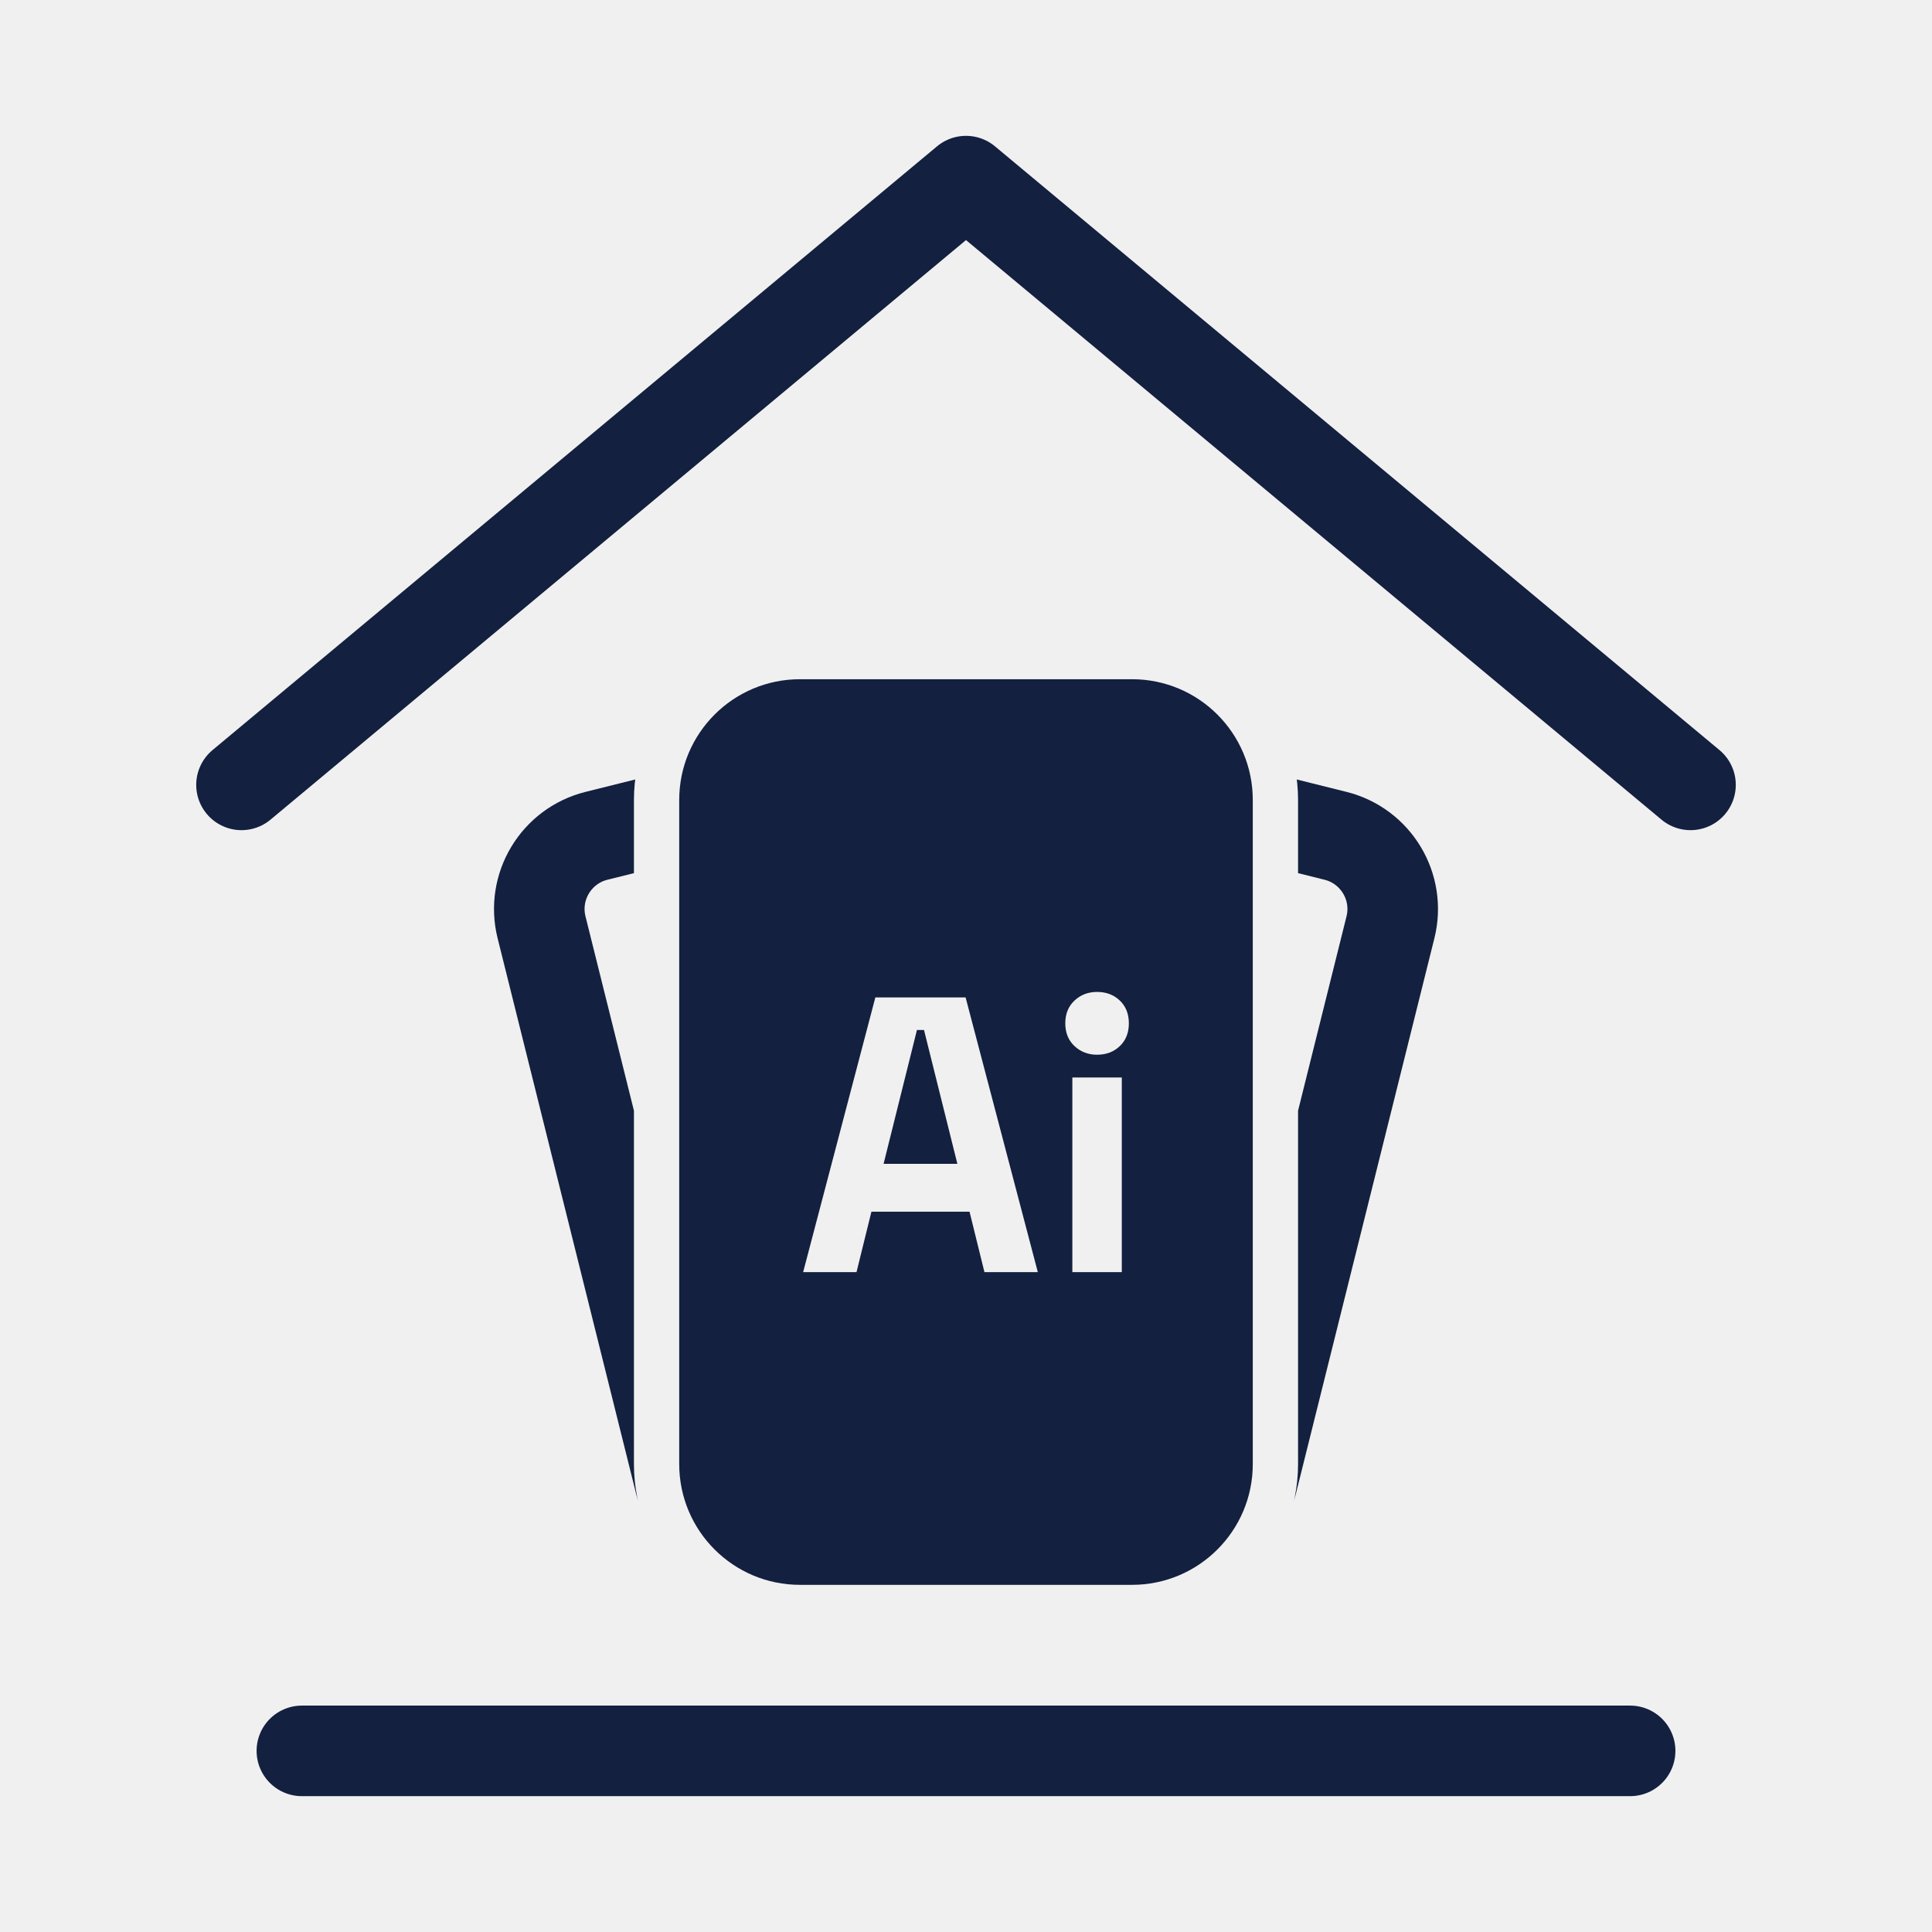
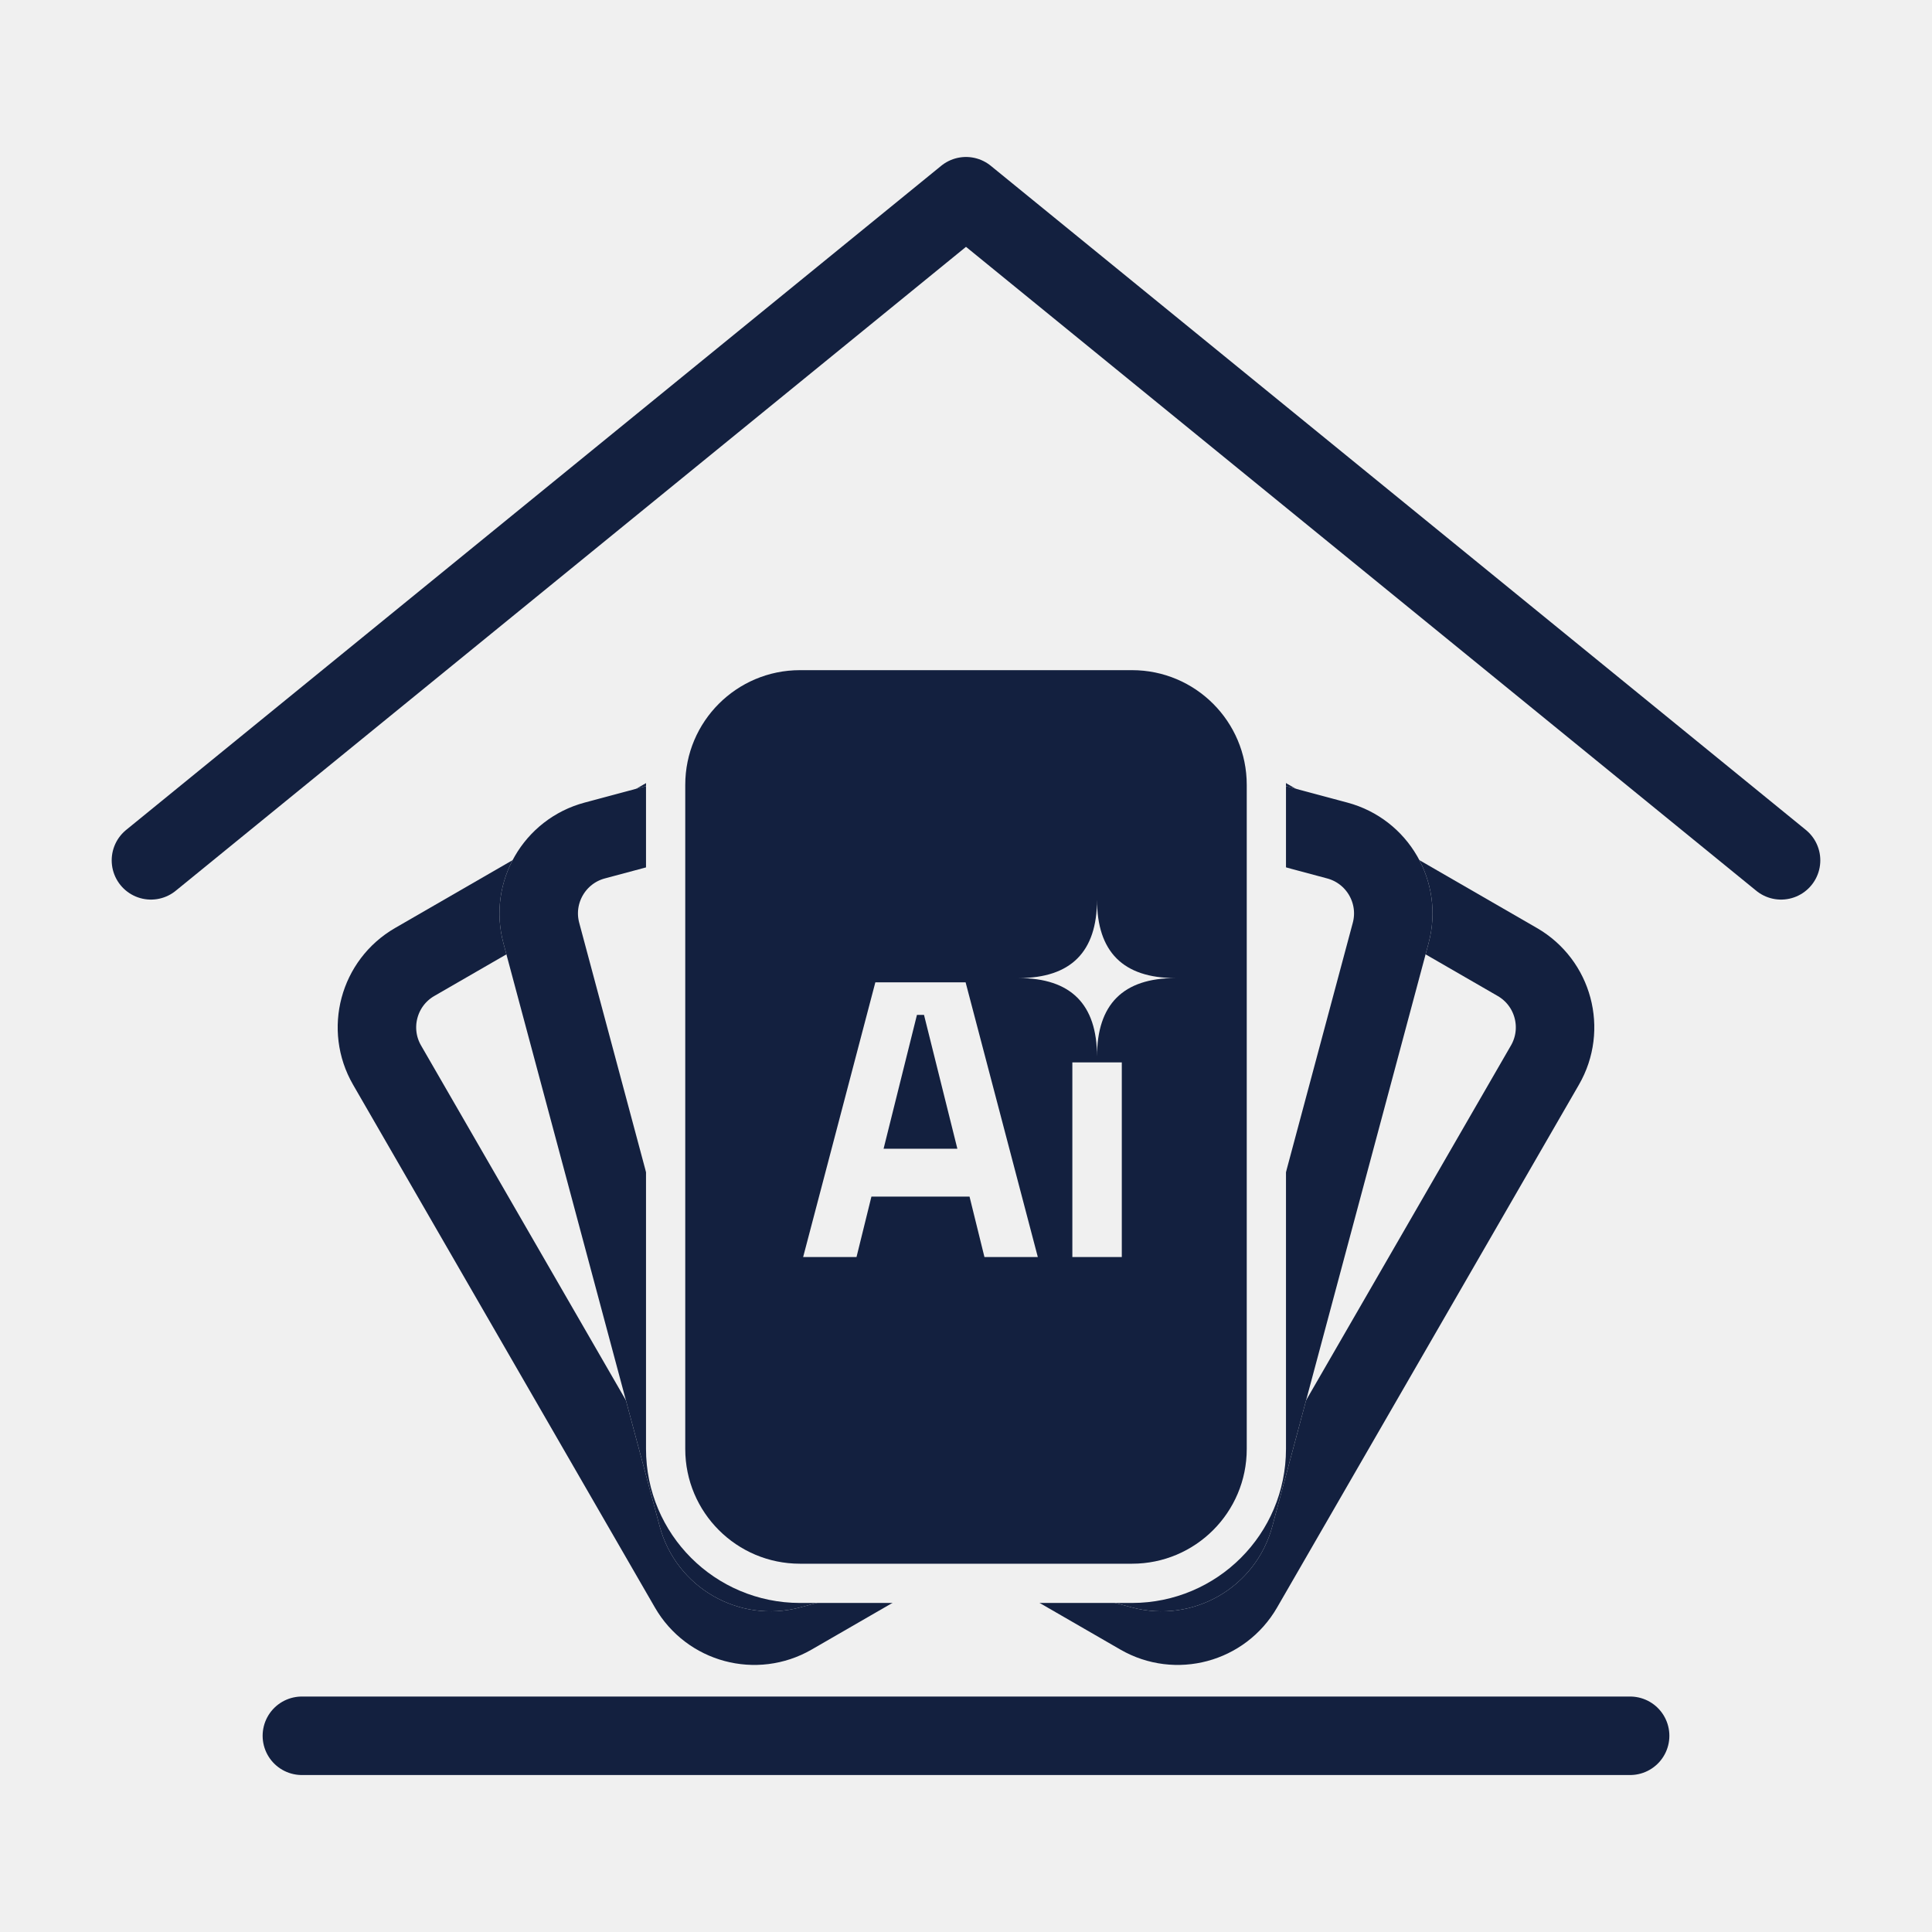
- <svg xmlns="http://www.w3.org/2000/svg" width="64" height="64" viewBox="0 0 64 64" role="img" aria-label="Ai Deal Deck">
+ <svg xmlns="http://www.w3.org/2000/svg" width="64" height="64" viewBox="0 0 64 64" role="img" aria-label="AiDealDeck">
  <g transform="translate(0.0 0.0) scale(1.0)">
    <defs>
-       <clipPath id="k" clipPathUnits="userSpaceOnUse">
-         <path clip-rule="evenodd" d="M-10 -10 H74 V74 H-10 Z M26.5 20.0 H37.5 A5.5 5.5 0 0 1 43.0 25.5 V47.5 A5.5 5.5 0 0 1 37.5 53.0 H26.5 A5.5 5.5 0 0 1 21.0 47.5 V25.5 A5.5 5.5 0 0 1 26.5 20.0 Z" />
-       </clipPath>
+       <mask id="k0" maskUnits="userSpaceOnUse" x="-20" y="-20" width="104" height="104">
+         <rect x="-20" y="-20" width="104" height="104" fill="#fff" />
+         <rect x="24" y="25" width="16" height="25" rx="2.5" transform="rotate(30 32 52)" fill="#000" stroke="#000" stroke-width="2.6" />
+         <rect x="24" y="25" width="16" height="25" rx="2.5" transform="rotate(-15 32 52)" fill="#000" stroke="#000" stroke-width="2.6" />
+         <rect x="24" y="25" width="16" height="25" rx="2.5" transform="rotate(15 32 52)" fill="#000" stroke="#000" stroke-width="2.6" />
+         <rect x="24" y="23" width="16" height="27" rx="2.5" fill="#000" stroke="#000" stroke-width="5.2" />
+       </mask>
+       <mask id="k1" maskUnits="userSpaceOnUse" x="-20" y="-20" width="104" height="104">
+         <rect x="-20" y="-20" width="104" height="104" fill="#fff" />
+         <rect x="24" y="25" width="16" height="25" rx="2.5" transform="rotate(-15 32 52)" fill="#000" stroke="#000" stroke-width="2.6" />
+         <rect x="24" y="25" width="16" height="25" rx="2.5" transform="rotate(15 32 52)" fill="#000" stroke="#000" stroke-width="2.6" />
+         <rect x="24" y="23" width="16" height="27" rx="2.5" fill="#000" stroke="#000" stroke-width="5.2" />
+       </mask>
+       <mask id="k2" maskUnits="userSpaceOnUse" x="-20" y="-20" width="104" height="104">
+         <rect x="-20" y="-20" width="104" height="104" fill="#fff" />
+         <rect x="24" y="25" width="16" height="25" rx="2.5" transform="rotate(15 32 52)" fill="#000" stroke="#000" stroke-width="2.6" />
+         <rect x="24" y="23" width="16" height="27" rx="2.5" fill="#000" stroke="#000" stroke-width="5.2" />
+       </mask>
+       <mask id="k3" maskUnits="userSpaceOnUse" x="-20" y="-20" width="104" height="104">
+         <rect x="-20" y="-20" width="104" height="104" fill="#fff" />
+         <rect x="24" y="23" width="16" height="27" rx="2.5" fill="#000" stroke="#000" stroke-width="5.2" />
+       </mask>
    </defs>
-     <g transform="translate(0 1.0)">
-       <g fill="none" stroke="#13203F" stroke-width="3.0" stroke-linejoin="round" stroke-linecap="round">
-         <path d="M8 25 L32 5 L56 25" />
-         <g clip-path="url(#k)">
-           <rect x="20" y="25" width="16" height="24" rx="2.5" transform="rotate(-14 28 37)" />
-           <rect x="28" y="25" width="16" height="24" rx="2.5" transform="rotate(14 36 37)" />
+     <g transform="translate(0 0.5)">
+       <g fill="none" stroke="#13203F" stroke-width="2.6" stroke-linejoin="round" stroke-linecap="round">
+         <path d="M5 28 L32 6 L59 28" />
+         <g mask="url(#k0)">
+           <rect x="24" y="25" width="16" height="25" rx="2.5" transform="rotate(-30 32 52)" />
+         </g>
+         <g mask="url(#k1)">
+           <rect x="24" y="25" width="16" height="25" rx="2.5" transform="rotate(30 32 52)" />
+         </g>
+         <g mask="url(#k2)">
+           <rect x="24" y="25" width="16" height="25" rx="2.5" transform="rotate(-15 32 52)" />
+         </g>
+         <g mask="url(#k3)">
+           <rect x="24" y="25" width="16" height="25" rx="2.5" transform="rotate(15 32 52)" />
        </g>
        <path d="M10 57 H54" />
      </g>
-       <path fill="#13203F" fill-rule="evenodd" d="M26.5 21.5 H37.5 A4.0 4.0 0 0 1 41.5 25.5 V47.5 A4.0 4.0 0 0 1 37.5 51.5 H26.5 A4.0 4.0 0 0 1 22.5 47.5 V25.5 A4.0 4.0 0 0 1 26.5 21.5 Z M26.605 41.141 28.997 32.041H31.987L34.379 41.141H32.611L32.117 39.139H28.867L28.373 41.141ZM29.27 37.553H31.714L30.609 33.12H30.375ZM35.523 41.141V34.693H37.161V41.141ZM36.342 33.939Q35.9 33.939 35.594 33.653Q35.289 33.367 35.289 32.899Q35.289 32.431 35.594 32.145Q35.9 31.859 36.342 31.859Q36.797 31.859 37.096 32.145Q37.395 32.431 37.395 32.899Q37.395 33.367 37.096 33.653Q36.797 33.939 36.342 33.939Z" />
+       <path fill="#13203F" fill-rule="evenodd" d="M26.5 21.7 H37.5 A3.8 3.8 0 0 1 41.3 25.5 V47.5 A3.8 3.8 0 0 1 37.5 51.3 H26.5 A3.8 3.8 0 0 1 22.7 47.5 V25.5 A3.8 3.8 0 0 1 26.5 21.7 Z M26.605 41.141 28.997 32.041H31.987L34.379 41.141H32.611L32.117 39.139H28.867L28.373 41.141ZM29.27 37.553H31.714L30.609 33.12H30.375Z M35.523 41.141V34.693H37.161V41.141Z M36.34 29.3 Q36.34 31.9 38.94 31.9 Q36.34 31.9 36.34 34.5 Q36.34 31.9 33.74 31.9 Q36.34 31.9 36.34 29.3 Z" />
    </g>
  </g>
</svg>
